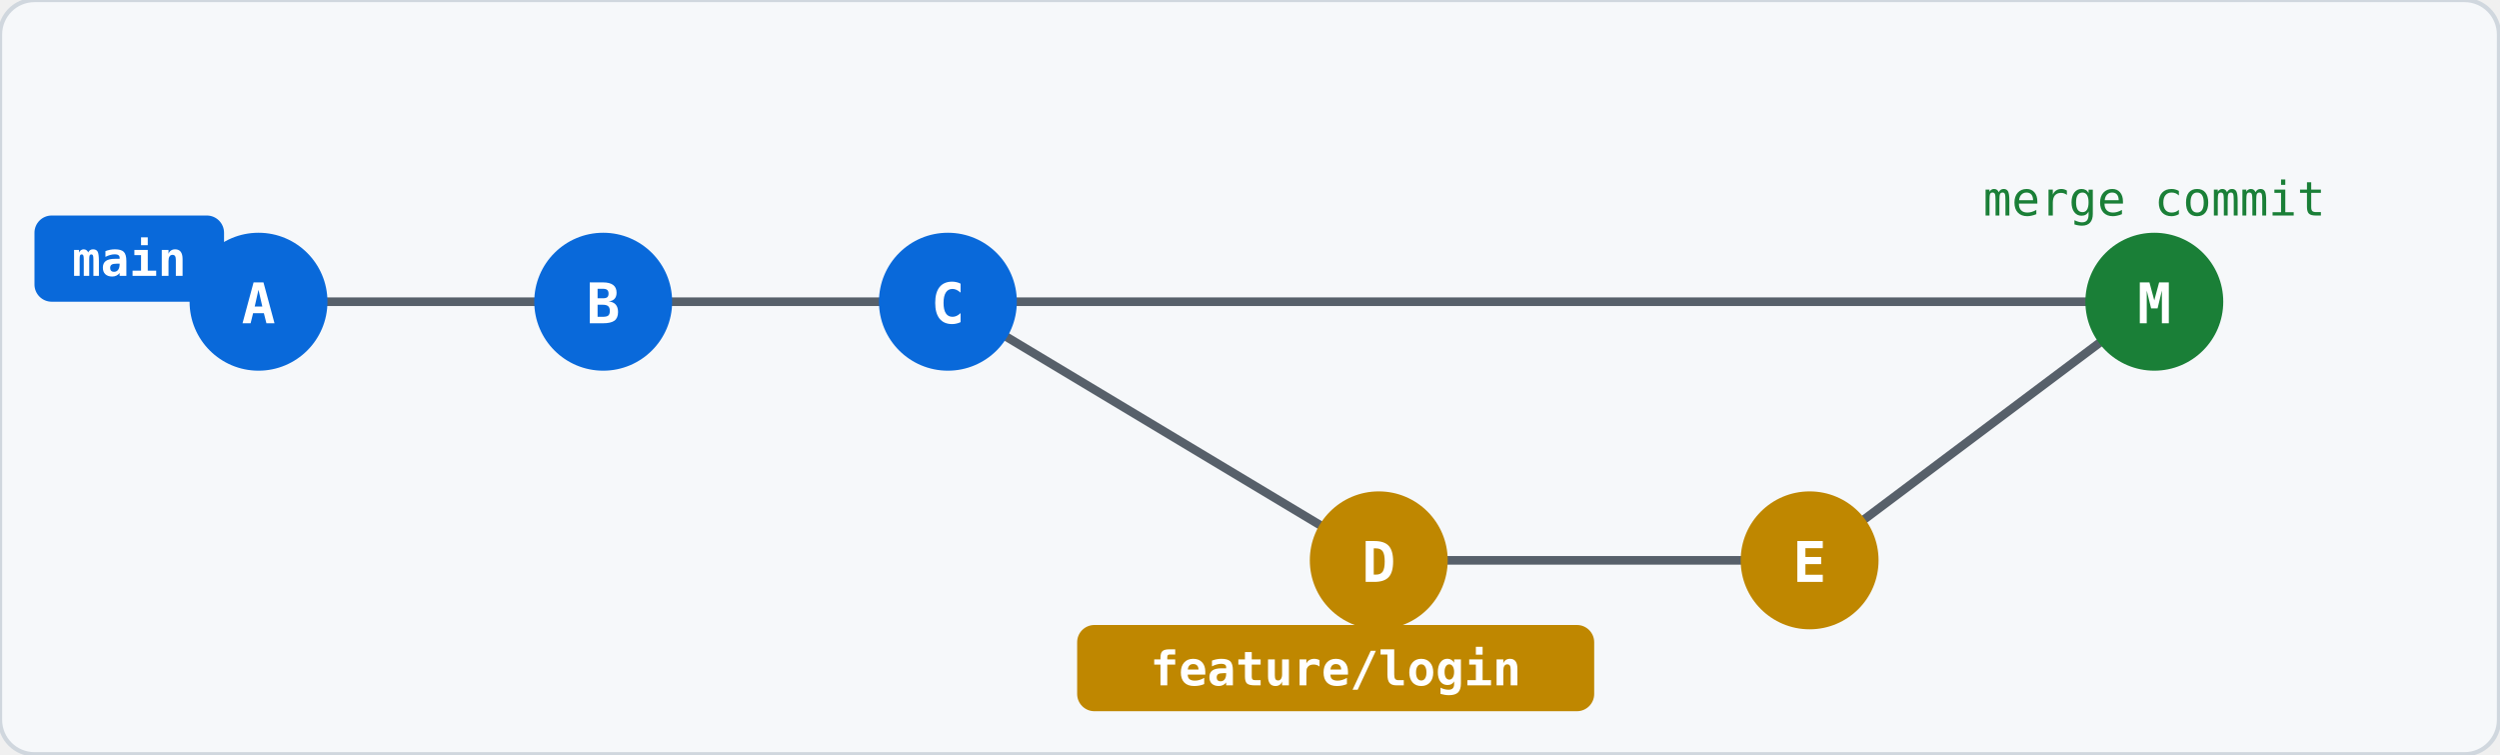
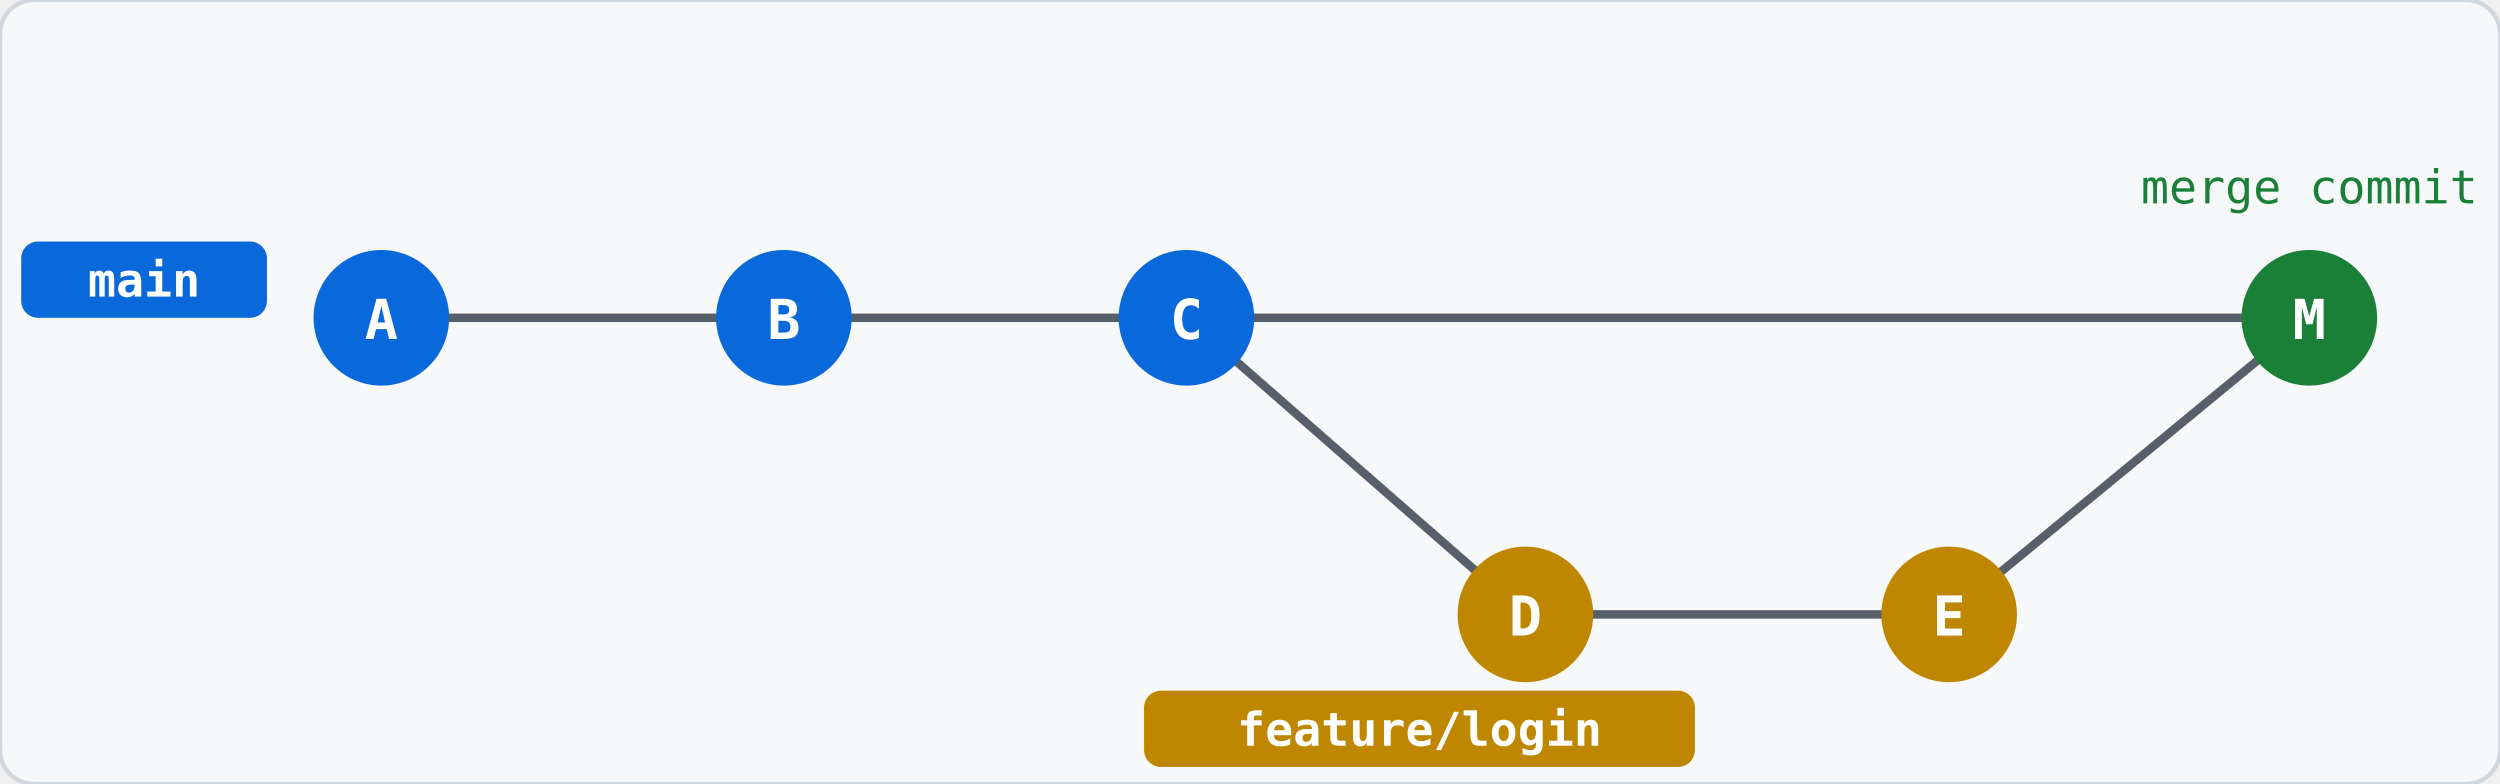
- <svg xmlns="http://www.w3.org/2000/svg" viewBox="0 0 580 175" font-family="monospace">
-   <rect width="580" height="175" fill="#f6f8fa" rx="8" stroke="#d0d7de" stroke-width="1" />
-   <line x1="60" y1="70" x2="220" y2="70" stroke="#57606a" stroke-width="2" />
-   <line x1="220" y1="70" x2="500" y2="70" stroke="#57606a" stroke-width="2" />
-   <line x1="220" y1="70" x2="320" y2="130" stroke="#57606a" stroke-width="2" />
-   <line x1="320" y1="130" x2="420" y2="130" stroke="#57606a" stroke-width="2" />
-   <line x1="420" y1="130" x2="500" y2="70" stroke="#57606a" stroke-width="2" />
-   <circle cx="60" cy="70" r="16" fill="#0969da" />
-   <text x="60" y="75" text-anchor="middle" fill="white" font-size="13" font-weight="bold">A</text>
-   <circle cx="140" cy="70" r="16" fill="#0969da" />
-   <text x="140" y="75" text-anchor="middle" fill="white" font-size="13" font-weight="bold">B</text>
-   <circle cx="220" cy="70" r="16" fill="#0969da" />
-   <text x="220" y="75" text-anchor="middle" fill="white" font-size="13" font-weight="bold">C</text>
-   <circle cx="320" cy="130" r="16" fill="#bf8700" />
-   <text x="320" y="135" text-anchor="middle" fill="white" font-size="13" font-weight="bold">D</text>
-   <circle cx="420" cy="130" r="16" fill="#bf8700" />
-   <text x="420" y="135" text-anchor="middle" fill="white" font-size="13" font-weight="bold">E</text>
-   <circle cx="500" cy="70" r="16" fill="#1a7f37" />
-   <text x="500" y="75" text-anchor="middle" fill="white" font-size="13" font-weight="bold">M</text>
-   <text x="500" y="50" text-anchor="middle" fill="#1a7f37" font-size="11">merge commit</text>
-   <rect x="8" y="50" width="44" height="20" rx="4" fill="#0969da" />
-   <text x="30" y="64" text-anchor="middle" fill="white" font-size="11" font-weight="bold">main</text>
-   <rect x="250" y="145" width="120" height="20" rx="4" fill="#bf8700" />
-   <text x="310" y="159" text-anchor="middle" fill="white" font-size="11" font-weight="bold">feature/login</text>
+ <svg xmlns="http://www.w3.org/2000/svg" viewBox="0 0 590 185" font-family="monospace">
+   <rect width="590" height="185" fill="#f6f8fa" rx="8" stroke="#d0d7de" stroke-width="1" />
+   <line x1="90" y1="75" x2="280" y2="75" stroke="#57606a" stroke-width="2" />
+   <line x1="280" y1="75" x2="545" y2="75" stroke="#57606a" stroke-width="2" />
+   <line x1="280" y1="75" x2="360" y2="145" stroke="#57606a" stroke-width="2" />
+   <line x1="360" y1="145" x2="460" y2="145" stroke="#57606a" stroke-width="2" />
+   <line x1="460" y1="145" x2="545" y2="75" stroke="#57606a" stroke-width="2" />
+   <circle cx="90" cy="75" r="16" fill="#0969da" />
+   <text x="90" y="80" text-anchor="middle" fill="white" font-size="13" font-weight="bold">A</text>
+   <circle cx="185" cy="75" r="16" fill="#0969da" />
+   <text x="185" y="80" text-anchor="middle" fill="white" font-size="13" font-weight="bold">B</text>
+   <circle cx="280" cy="75" r="16" fill="#0969da" />
+   <text x="280" y="80" text-anchor="middle" fill="white" font-size="13" font-weight="bold">C</text>
+   <circle cx="360" cy="145" r="16" fill="#bf8700" />
+   <text x="360" y="150" text-anchor="middle" fill="white" font-size="13" font-weight="bold">D</text>
+   <circle cx="460" cy="145" r="16" fill="#bf8700" />
+   <text x="460" y="150" text-anchor="middle" fill="white" font-size="13" font-weight="bold">E</text>
+   <text x="545" y="48" text-anchor="middle" fill="#1a7f37" font-size="11">merge commit</text>
+   <circle cx="545" cy="75" r="16" fill="#1a7f37" />
+   <text x="545" y="80" text-anchor="middle" fill="white" font-size="13" font-weight="bold">M</text>
+   <rect x="5" y="57" width="58" height="18" rx="4" fill="#0969da" />
+   <text x="34" y="70" text-anchor="middle" fill="white" font-size="11" font-weight="bold">main</text>
+   <rect x="270" y="163" width="130" height="18" rx="4" fill="#bf8700" />
+   <text x="335" y="176" text-anchor="middle" fill="white" font-size="11" font-weight="bold">feature/login</text>
</svg>
